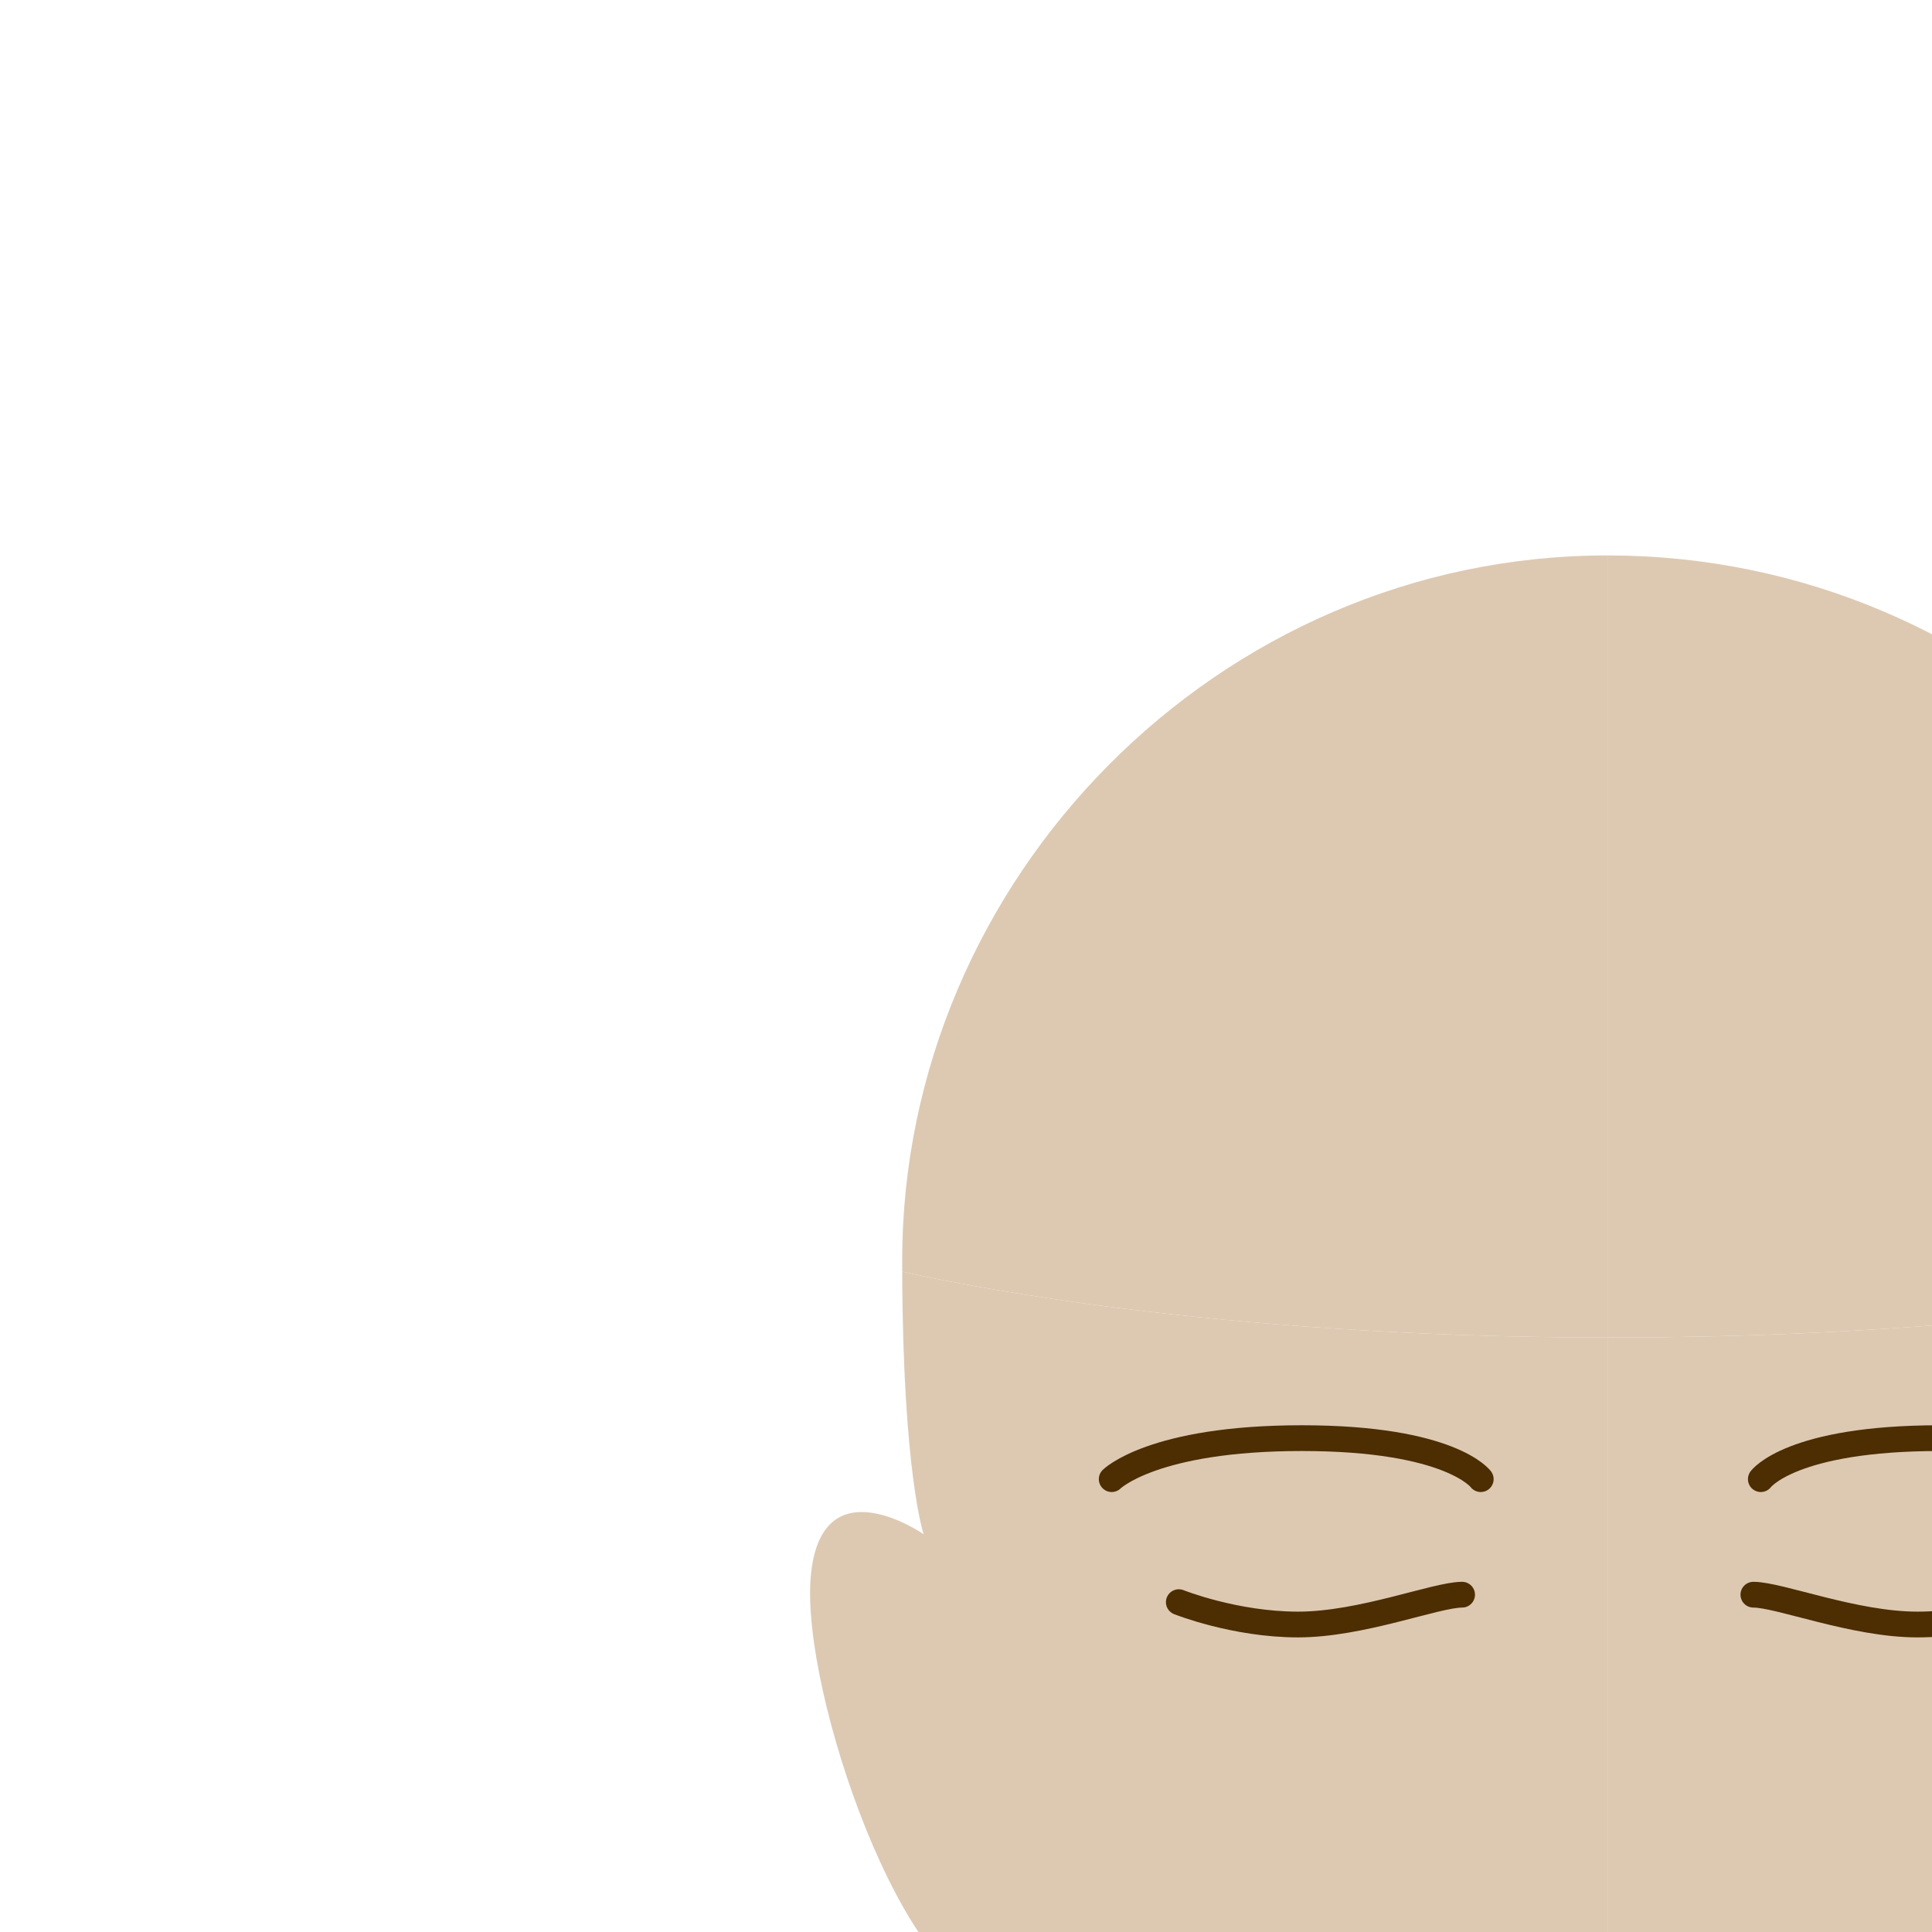
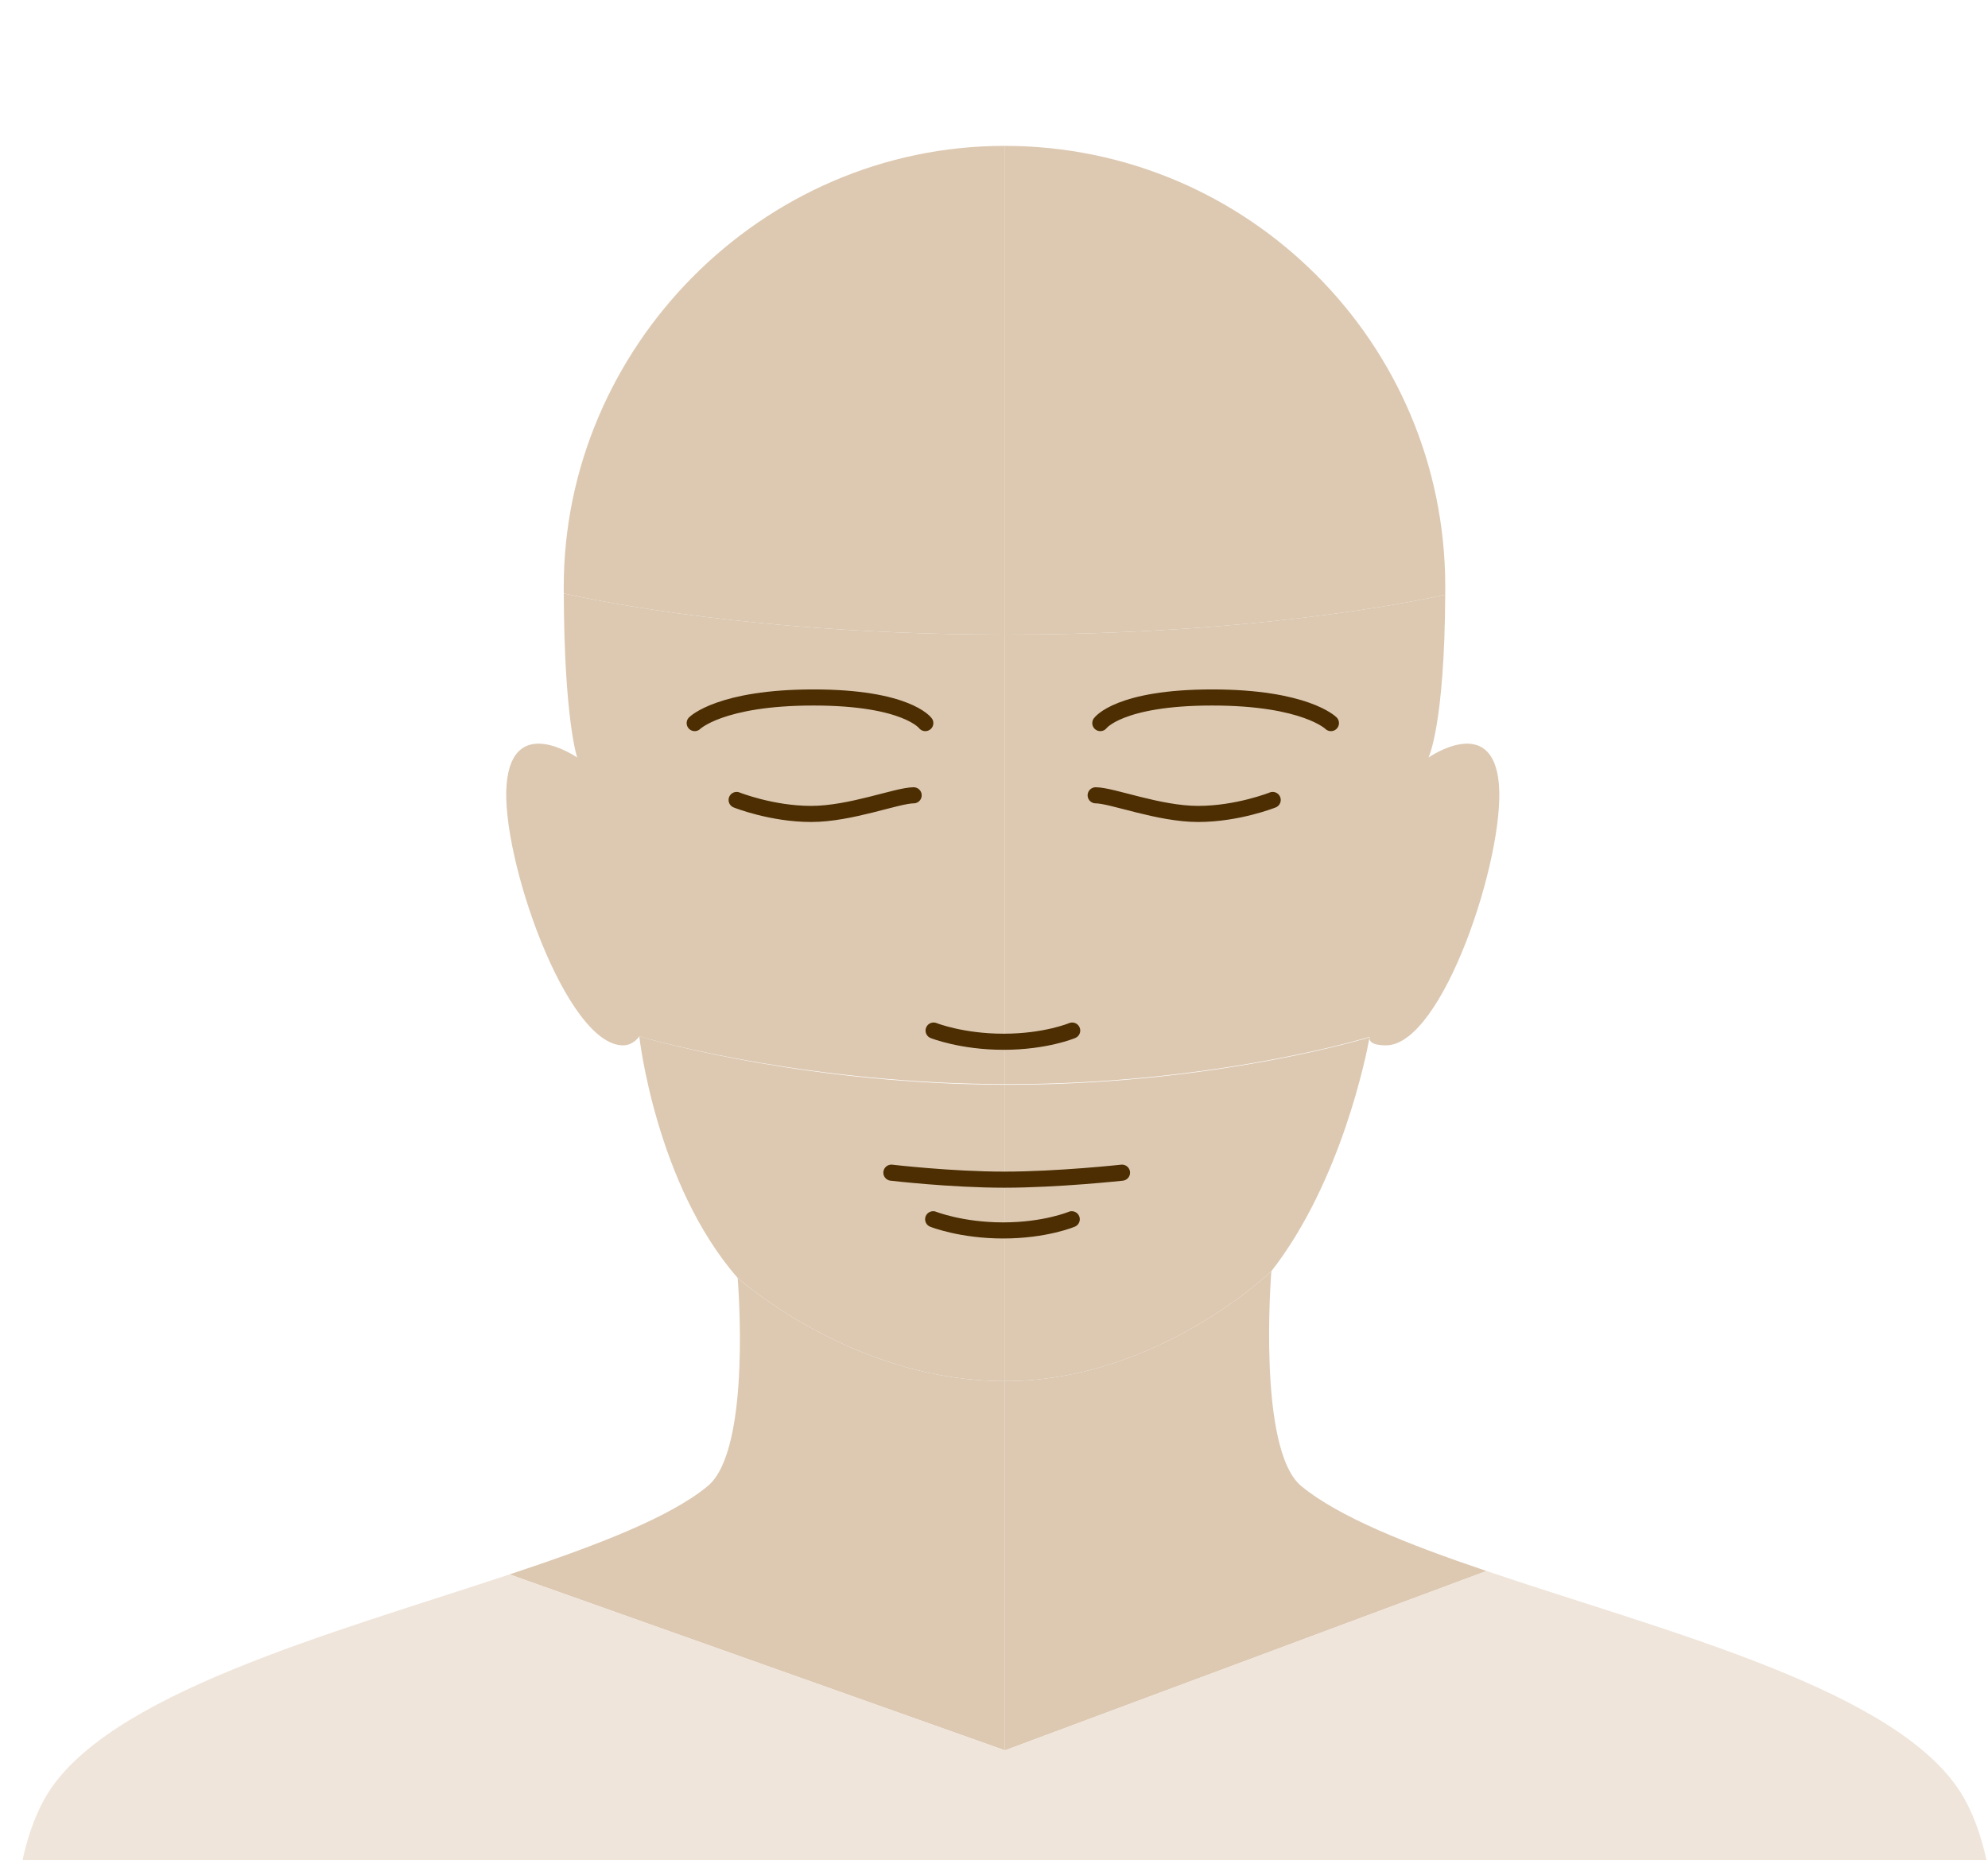
- <svg xmlns="http://www.w3.org/2000/svg" width="300px" height="300px" viewBox="0 0 300 200" version="1.1">
+ <svg xmlns="http://www.w3.org/2000/svg" id="head" viewBox="0 0 494 462" version="1.1">
  <g id="head">
	Left
    <g id="selections">
      <path id="neck_left" fill="#DDC9B2" d="M369.393,390.374c-19.824-6.673-36.869-13.54-46.021-21.091             c-11.059-9.121-7.449-53.393-7.449-53.393c-4.98,4.664-31.615,27.309-66.221,27.309v91.74l0.014,0.005L369.393,390.374z" />
      <path id="neck_right" fill="#DDC9B2" d="M249.611,343.197c-35.011-0.037-61.77-21.768-66.312-25.646             c0,0,3.609,42.611-7.449,51.732c-9.62,7.936-28.119,14.923-49.239,21.943l123.09,43.713v-91.74             C249.672,343.199,249.643,343.197,249.611,343.197z" />
      <path id="jaw_right" fill="#DDC9B2" d="M249.467,269.543c-47.173-0.139-84.286-10.188-90.613-12.017             c0,0,4.076,36.686,24.446,60.024c4.542,3.879,31.301,25.609,66.312,25.646v-73.654             C249.564,269.543,249.516,269.543,249.467,269.543z" />
      <path id="jaw_left" fill="#DDC9B2" d="M340.188,257.789c-6.863,2.063-42.783,11.756-89.691,11.756             c-0.295,0-0.59-0.001-0.885-0.002v73.654c0.031,0,0.061,0.002,0.09,0.002c34.605,0,61.24-22.645,66.221-27.309             c17.412-22.351,23.627-53.889,24.367-57.926c0.002-0.133,0.021-0.244,0.043-0.322L340.188,257.789z" />
      <path id="mid_left" fill="#DDC9B2" d="M372.469,194.941c-1.49-17.881-17.5-6.705-17.5-6.705s3.998-7.958,4.158-40.466             c-8.799,1.969-48.271,9.913-109.156,9.913c-0.119,0-0.24,0-0.359,0v111.713c0.342,0.001,0.686,0.002,1.027,0.002             c46.908,0,82.83-9.692,89.693-11.756c0.018-0.072,0.035-0.116,0.035-0.116s-0.006,0.038-0.02,0.111             c0.008-0.003,0.02-0.005,0.027-0.008c-0.008,0.003-0.02,0.005-0.027,0.008c-0.012,0.074-0.031,0.185-0.059,0.327             c-0.002,0.65,0.5,1.797,4.107,1.797C358.551,259.762,373.959,212.822,372.469,194.941z" />
      <path id="mid_right" fill="#DDC9B2" d="M249.609,157.684c-61.527-0.029-101.348-8.397-109.517-10.227             c0.113,31.387,3.33,40.779,3.33,40.779s-16.049-11.176-17.539,6.705c-1.491,17.881,14.785,64.82,28.941,64.82             c2.605,0,4.028-2.235,4.028-2.235c6.327,1.829,43.584,11.731,90.756,11.87c0.002,0,0.002,0,0.002,0V157.684             C249.611,157.684,249.611,157.684,249.609,157.684z" />
      <path id="top_right" fill="#DDC9B2" d="M140.088,145.77c0,0.574,0.003,1.127,0.005,1.688             c8.169,1.829,47.989,10.197,109.517,10.227c0.002,0,0.002,0,0.002,0V36.246C189.122,36.246,140.088,86.487,140.088,145.77z" />
      <path id="top_left" fill="#DDC9B2" d="M249.611,36.246v121.438c0.119,0,0.24,0,0.359,0c60.885,0,100.357-7.944,109.156-9.913             c0.004-0.663,0.008-1.318,0.008-2.001C359.135,85.232,310.1,36.246,249.611,36.246z" />
    </g>
    <g id="Features">
      <path id="right_brow" fill="none" stroke="#4C2E02" stroke-width="4" stroke-linecap="round" stroke-linejoin="round" stroke-miterlimit="10" d="             M229.93,179.68c0,0-4.631-6.367-27.784-6.367s-29.521,6.367-29.521,6.367" />
      <path id="left_brow" fill="none" stroke="#4C2E02" stroke-width="4" stroke-linecap="round" stroke-linejoin="round" stroke-miterlimit="10" d="             M273.42,179.68c0,0,4.631-6.367,27.784-6.367s29.52,6.367,29.52,6.367" />
      <path id="right_eye" fill="none" stroke="#4C2E02" stroke-width="4" stroke-linecap="round" stroke-linejoin="round" stroke-miterlimit="10" d="             M183.044,198.781c0,0,8.682,3.473,18.522,3.473c9.84,0,21.417-4.631,25.468-4.631" />
      <path id="left_eye" fill="none" stroke="#4C2E02" stroke-width="4" stroke-linecap="round" stroke-linejoin="round" stroke-miterlimit="10" d="             M316.254,198.781c0,0-8.683,3.473-18.523,3.473c-9.84,0-21.416-4.631-25.468-4.631" />
      <path id="nose" fill="none" stroke="#4C2E02" stroke-width="4" stroke-linecap="round" stroke-linejoin="round" stroke-miterlimit="10" d="             M231.991,256.081c0,0,6.964,2.782,17.394,2.782c10.443,0,17.044-2.782,17.044-2.782" />
      <path id="lip" fill="none" stroke="#4C2E02" stroke-width="4" stroke-linecap="round" stroke-linejoin="round" stroke-miterlimit="10" d="             M231.88,302.966c0,0,6.964,2.782,17.395,2.782c10.441,0,17.043-2.782,17.043-2.782" />
      <path id="mouth" fill="none" stroke="#4C2E02" stroke-width="4" stroke-linecap="round" stroke-linejoin="round" stroke-miterlimit="10" d="             M221.502,291.394c0,0,14.758,1.737,28.073,1.737c13.313,0,29.233-1.737,29.233-1.737" />
      <g>
        <path fill="#EFE5DA" d="M488.026,446.768c-15.174-26.685-73.709-41.136-118.633-56.394l-119.678,44.57l-123.104-43.718                 C82.33,405.938,25.807,421.07,11.194,446.768C3.016,461.152,2.628,483.837,3.364,498h492.494                 C496.594,483.837,496.206,461.152,488.026,446.768z" />
      </g>
    </g>
  </g>
</svg>
